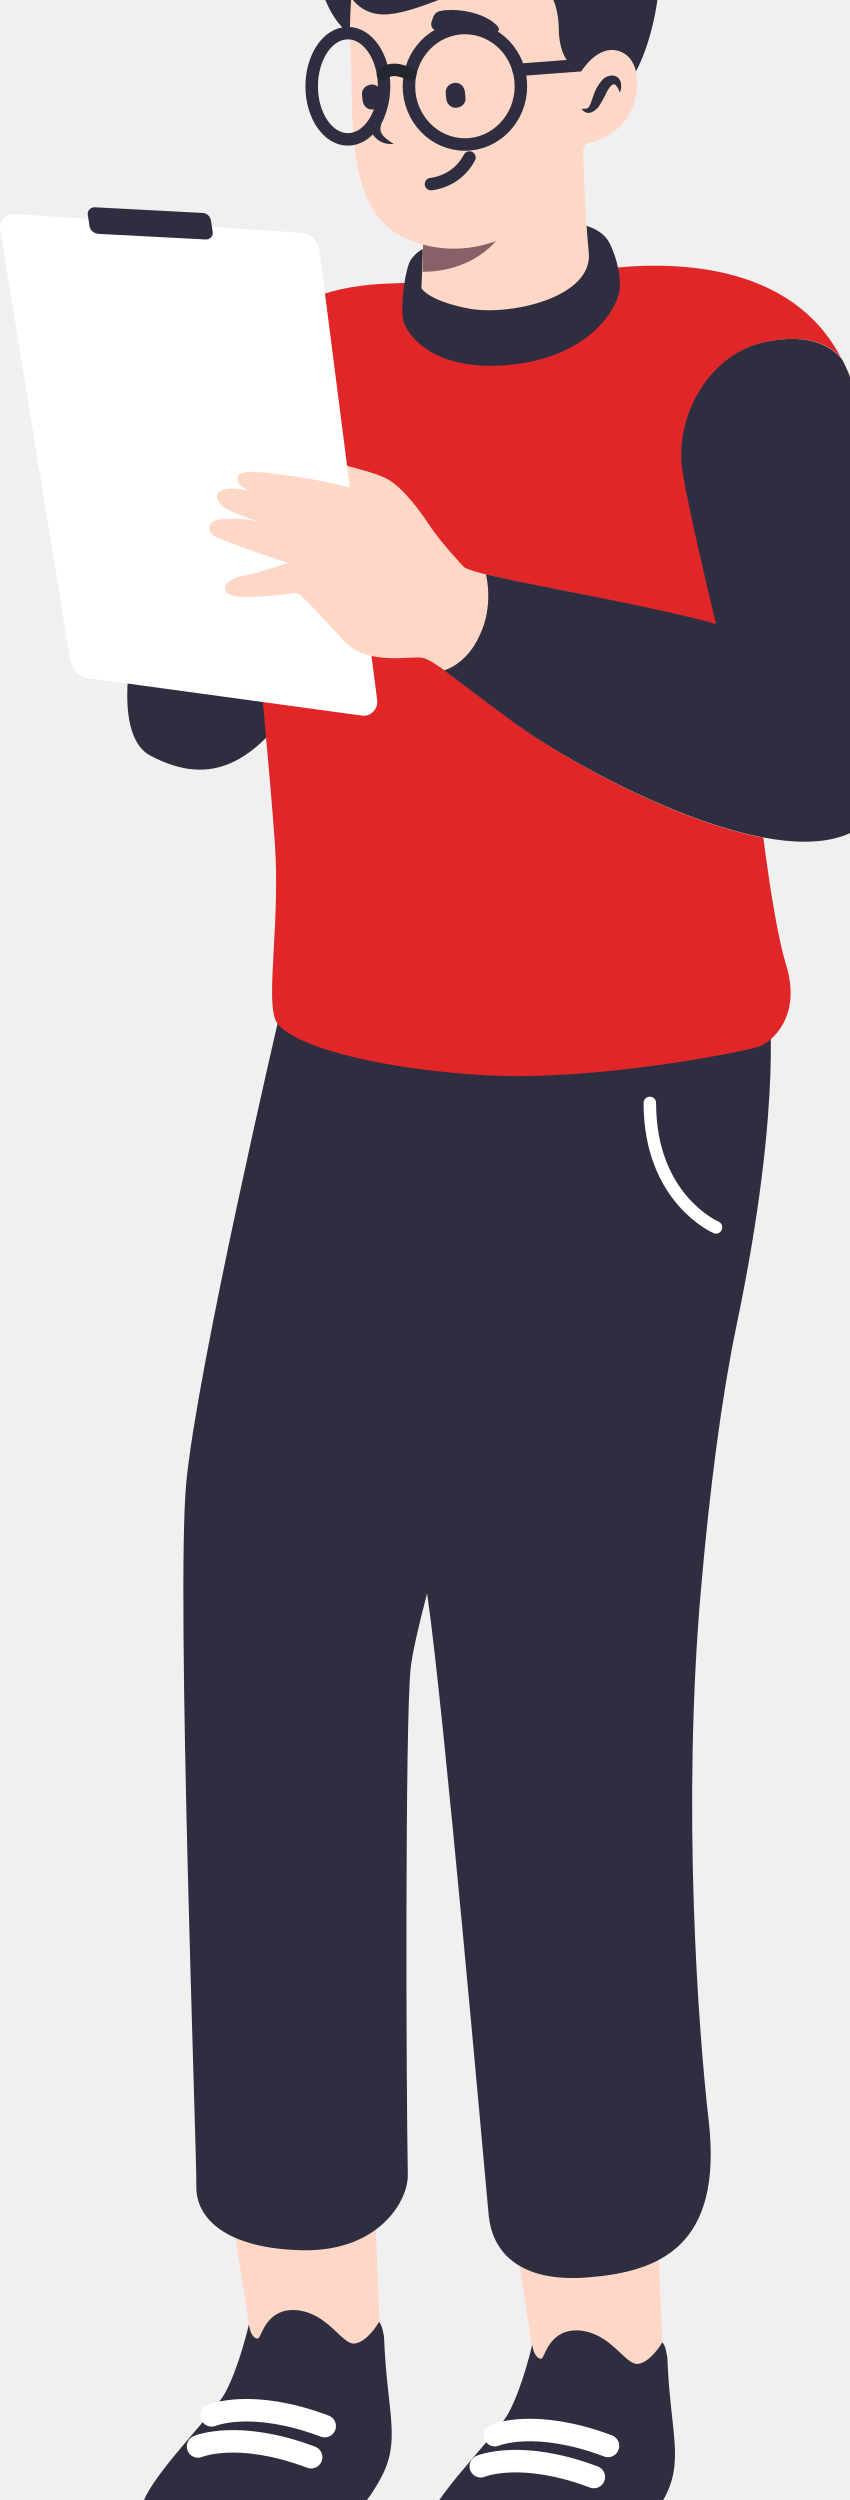
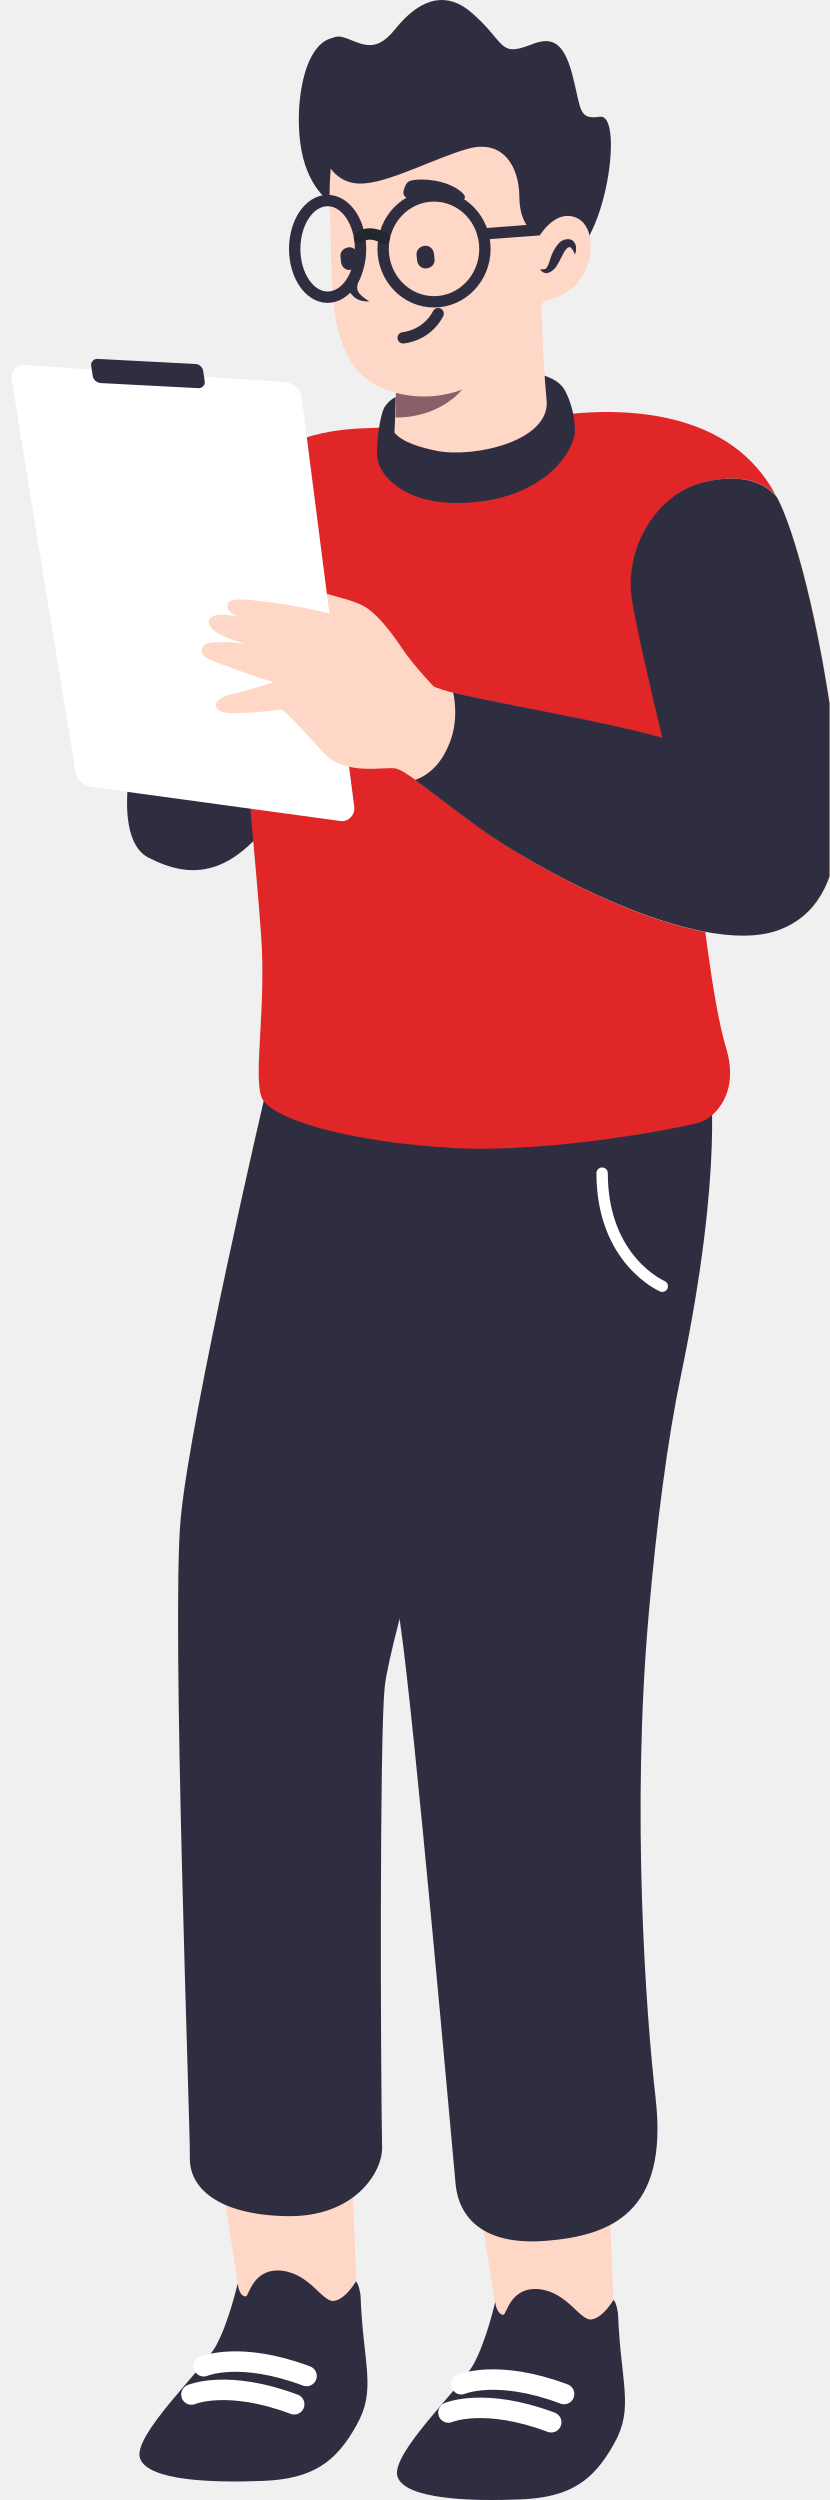
- <svg xmlns="http://www.w3.org/2000/svg" width="68" height="200" fill="none">
-   <path d="M19.552 29.247s-4.026 8.188-6.921 15.562c-2.895 7.373-3.393 14.204-.588 15.652 3.935 2.035 8.323 2.17 13.39-7.42 5.066-9.59 1.266-31.258-5.881-23.794z" fill="#2F2E41" />
-   <path d="M41.22 178.799c-.045.543 1.583 9.726 1.493 10.405-.136.678 6.921 2.442 10.314-.588 0 0-.498-11.988-.498-13.798 0-1.764-10.992-1.085-11.309 3.981z" fill="#FED7C6" />
-   <path d="M42.578 187.575s-.77 3.393-1.9 5.474c-1.131 2.081-7.374 7.916-6.695 9.907.678 1.99 6.423 2.171 10.857 1.99 4.433-.181 6.423-1.719 8.187-4.886 1.81-3.166.588-5.292.362-11.444 0 0-.136-1.041-.407-1.222 0 0-.905 1.583-1.945 1.719-1.04.091-2.081-2.397-4.614-2.669-2.534-.226-2.85 2.262-3.122 2.262-.316 0-.633-.407-.723-1.131z" fill="#2F2E41" />
-   <path d="M38.461 197.301s3.167-1.357 9.047.859m-7.916-3.347s3.166-1.357 9.047.86" stroke="#fff" stroke-width="1.8" stroke-miterlimit="10" stroke-linecap="round" stroke-linejoin="round" />
-   <path d="M18.602 177.216c-.045.543 1.584 9.726 1.493 10.404-.135.679 6.921 2.443 10.314-.588 0 0-.497-11.988-.497-13.797 0-1.764-11.038-1.086-11.31 3.981z" fill="#FED7C6" />
-   <path d="M19.914 185.947s-.769 3.392-1.9 5.473c-1.13 2.081-7.373 7.917-6.695 9.907.679 1.991 6.424 2.171 10.857 1.991 4.433-.181 6.424-1.719 8.188-4.886 1.81-3.167.588-5.293.362-11.445 0 0-.136-1.04-.407-1.221 0 0-.905 1.583-1.946 1.719-1.04.09-2.08-2.398-4.614-2.669-2.533-.226-2.85 2.262-3.121 2.262-.317.045-.633-.362-.724-1.131z" fill="#2F2E41" />
-   <path d="M15.843 195.718s3.166-1.357 9.047.859m-7.962-3.347s3.167-1.358 9.048.859" stroke="#fff" stroke-width="1.8" stroke-miterlimit="10" stroke-linecap="round" stroke-linejoin="round" />
-   <path d="M61.44 79.596s1.358 7.916-2.532 26.508c-1.177 5.655-2.127 13.028-2.805 20.764-1.583 17.642-.226 35.646.588 42.748 1.176 10.178-4.026 12.124-9.636 12.576-5.609.452-7.69-2.126-7.961-4.976-.272-2.85-3.619-40.849-4.886-49.444-1.311-8.594-1.402-20.356-.995-22.075.407-1.719-4.478-1.357-2.443-22.618 1.99-21.352 29.042-9.138 30.67-3.483z" fill="#2F2E41" />
-   <path d="M22.492 80.636s-6.785 29.042-7.6 38.089c-.814 9.048.86 53.425.815 56.094-.09 2.669 2.398 5.066 8.46 5.202 6.06.135 8.504-3.891 8.458-6.062-.135-7.238-.226-36.053.227-40.487.452-4.433 7.056-26.237 8.368-28.318 1.312-2.126 4.207-17.732-1.492-20.446-5.7-2.715-14.657-6.786-17.236-4.072z" fill="#2F2E41" />
-   <path d="M31.042 22.688s11.58-.407 16.964-1.13c5.383-.724 15.425-.77 19.406 7.328 3.981 8.097-8.369 12.078-8.052 17.823.272 5.7 1.131 15.47 1.131 15.47s1.131 10.903 2.398 15.02c1.266 4.116-1.131 6.197-2.262 6.558-1.131.362-12.893 2.76-21.804 2.262-8.912-.497-16.195-2.533-16.828-4.523-.679-1.99.407-7.826 0-13.933s-1.583-16.783-1.583-20.854c0-4.072-1.99-14.385 0-18.638 1.99-4.252 6.785-5.247 10.63-5.383z" fill="#E02627" />
-   <path d="M46.241 17.893s1.855.271 2.488 1.493c.407.769.905 2.171.86 3.619-.045 1.447-2.217 5.428-8.505 6.152-6.333.724-8.55-2.352-8.82-3.528-.272-1.177.18-4.343.633-4.886.407-.588 1.085-1.176 3.347-1.447 2.217-.362 9.274-1.674 9.997-1.403z" fill="#2F2E41" />
-   <path d="M37.15 45.397s-1.855-1.945-2.805-3.393c-.95-1.448-2.217-3.03-3.257-3.619-1.04-.633-3.212-.995-3.8-1.312-.634-.316-1.267.815 0 1.855s.724 4.071 2.488 5.7c1.81 1.628 6.74 2.623 7.373.769z" fill="#FED7C6" />
-   <path d="M23.985 18.617L1.141 17.124A1.073 1.073 0 00.01 18.345l5.61 34.47c.135.77.723 1.358 1.492 1.448l21.85 2.986c.678.09 1.266-.498 1.22-1.176L25.57 20.155c-.046-.86-.724-1.493-1.584-1.538z" fill="#fff" />
-   <path d="M7.836 18.708l8.64.452c.317 0 .588-.271.543-.588l-.136-.905c-.045-.362-.362-.633-.678-.633l-8.64-.453c-.317 0-.589.272-.543.589l.135.904c.046.362.362.588.679.634z" fill="#2F2E41" />
-   <path d="M58.23 53.63s-2.85-11.445-3.574-15.833c-.724-4.388 2.035-9.273 6.288-10.36 4.975-1.22 6.513 1.403 6.513 1.403s1.99 3.484 3.981 14.43c1.99 10.948 3.122 21.126-3.98 23.614-7.103 2.488-21.669-5.61-26.328-9.092-4.66-3.438-6.378-4.931-7.283-5.157-.905-.227-4.479.723-6.379-1.403-1.9-2.126-3.528-3.8-3.709-3.8-.18 0-4.704.679-5.474.09-.859-.678.408-1.356 1.312-1.492.86-.136 3.484-.995 3.484-.995s-2.036-.633-3.484-1.176c-1.447-.588-2.94-.86-2.85-1.629.09-.814.996-.678 1.9-.724.905-.045 2.127.227 2.127.227s-2.489-.679-3.122-1.403c-.678-.769-.09-1.357 1.222-1.221 1.04.09 2.488.452 2.488.452s-2.534-.226-2.353-1.357c.136-.769 2.398-.362 3.89-.18 1.493.18 3.393.542 5.022.95 1.085.27 2.08.587 2.76.904 1.583.769 5.563 4.569 6.197 5.338.633.769 8.595 2.035 15.109 3.483C58.5 50.101 62.3 51.323 64.29 53.178l-6.062.452z" fill="#FED7C6" />
-   <path d="M35.52 53.63c1.132.814 2.85 2.171 5.565 4.162 4.66 3.438 19.225 11.535 26.327 9.092 7.057-2.488 5.926-12.666 3.981-23.613-1.99-10.947-3.98-14.43-3.98-14.43s-1.539-2.625-6.515-1.403c-4.207 1.04-7.011 5.926-6.288 10.36.453 2.758 1.765 8.368 2.67 12.122-1.584-.452-3.393-.86-5.474-1.311-4.614-.996-9.997-1.946-12.938-2.67.045.136.633 2.58-.497 4.886-1.04 2.352-2.85 2.805-2.85 2.805z" fill="#2F2E41" />
-   <path d="M46.604 10.791s.135 5.79.497 9.41c.362 3.618-6.378 5.11-9.635 4.478-3.257-.634-3.755-1.629-3.755-1.629s.272-4.885 0-6.65c-.271-1.764 12.847-7.509 12.893-5.609z" fill="#FED7C6" />
-   <path d="M33.801 21.738c.046-.723.046-1.673.046-2.623 2.76.135 5.202-2.398 7.192-4.479.543 4.343-3.212 7.148-7.238 7.102z" fill="#896068" />
-   <path d="M28.464 3.1s-2.262-1.175-2.94-4.885c-.68-3.754.135-9.228 2.668-9.861 2.579-.679.77 7.147 2.488 8.595C32.4-1.65 28.464 1.065 28.464 3.1z" fill="#2F2E41" />
-   <path d="M28.554-3.278s-.769 3.122-.497 7.69c.271 4.615-.634 12.395 4.388 14.657 5.02 2.262 11.67-.09 14.385-7.509 2.714-7.419 2.76-14.792-1.402-17.959-4.207-3.212-15.38-2.76-16.874 3.121z" fill="#FED7C6" />
-   <path d="M46.287 5.634s-1.538-.498-1.584-3.257c0-2.805-1.492-5.112-4.478-4.297-2.986.814-7.147 3.12-9.59 3.076-2.895-.09-3.8-3.212-4.026-7.057-.226-3.89 1.04-6.243 2.533-5.836 1.493.407 2.76 1.674 4.614-.678 2.533-3.167 4.795-3.076 6.605-1.584 3.166 2.67 2.443 4.072 5.338 2.94 1.673-.678 2.85-.497 3.664 2.625.814 3.12.497 3.98 2.443 3.709 1.99-.271.723 10.042-2.443 12.35-.045 0-2.488-2.217-3.076-1.99zm-15.561.769c-.181.498-.272.996-.407 1.448-.136.452-.272.95-.408 1.312-.09.226-.226.543-.226.86 0 .316.045.678.272.904.407.498.995.633 1.538.588-.453-.271-.86-.588-.996-.905-.135-.316-.045-.678.181-1.085a3.96 3.96 0 00.317-1.584 8.4 8.4 0 00-.271-1.538z" fill="#2F2E41" />
-   <path d="M35.114 2.468a.543.543 0 01-.588-.724c.135-.407.226-.77.678-.86.95-.226 2.986-.045 4.207.86 1.221.904.045 1.085-1.493.769a9.833 9.833 0 00-2.804-.045z" fill="#2F2E41" />
-   <path d="M37.194 11.56c-2.473 0-4.478-2.086-4.478-4.659s2.005-4.66 4.478-4.66c2.474 0 4.479 2.087 4.479 4.66s-2.005 4.66-4.479 4.66zm-9.364-.407c-1.598 0-2.895-1.903-2.895-4.252 0-2.348 1.297-4.252 2.896-4.252 1.598 0 2.895 1.904 2.895 4.252 0 2.349-1.297 4.252-2.895 4.252z" stroke="#2F2E41" stroke-miterlimit="10" stroke-linecap="round" stroke-linejoin="round" />
-   <path d="M30.635 5.951s.588-.814 2.172 0" stroke="#22272E" stroke-miterlimit="10" stroke-linecap="round" stroke-linejoin="round" />
-   <path d="M41.492 5.59l5.383-.408M34.48 14.727s2.036-.136 3.076-2.126" stroke="#2F2E41" stroke-miterlimit="10" stroke-linecap="round" stroke-linejoin="round" />
-   <path d="M36.516 8.62c-.408.045-.77-.272-.815-.724l-.045-.452c-.045-.408.272-.77.724-.815.407-.045.769.272.814.724l.045.452c.046.453-.271.77-.723.815zm-6.696.135c-.407.046-.768-.271-.814-.723l-.045-.453c-.045-.407.272-.769.724-.814.407-.045.769.271.814.724l.045.452a.828.828 0 01-.723.814z" fill="#2F2E41" />
-   <path d="M46.468 5.77s1.311-2.262 3.076-1.674c1.764.588 1.719 3.302.86 4.93-1.087 2.082-3.575 2.715-4.886 2.489" fill="#FED7C6" />
-   <path d="M49.59 7.398a1.29 1.29 0 00.09-.724c0-.135-.091-.271-.181-.407A.726.726 0 0049 6.041c-.317 0-.633.136-.814.362-.181.18-.317.407-.453.633-.226.407-.316.814-.452 1.176-.09.181-.136.317-.226.407-.09.091-.317.091-.543.091.136.18.362.362.678.317.317-.09.498-.272.68-.453.27-.407.451-.769.632-1.13.181-.363.362-.634.543-.68.045 0 .09-.044.136 0 .045 0 .09.046.136.137.09.045.18.27.271.497z" fill="#2F2E41" />
-   <path d="M57.28 98.188s-5.293-2.262-5.293-9.952" stroke="#fff" stroke-miterlimit="10" stroke-linecap="round" stroke-linejoin="round" />
+ <svg xmlns="http://www.w3.org/2000/svg" width="73" height="220" fill="none">
+   <g clip-path="url(#clip0_3590_194185)">
+     <path d="M20.552 44.247s-4.026 8.188-6.921 15.562c-2.895 7.373-3.393 14.204-.588 15.651 3.935 2.036 8.323 2.172 13.39-7.418 5.066-9.59 1.266-31.259-5.881-23.795z" fill="#2F2E41" />
+     <path d="M42.22 193.799c-.045.543 1.583 9.726 1.493 10.405-.136.678 6.921 2.442 10.314-.588 0 0-.498-11.988-.498-13.798 0-1.764-10.992-1.085-11.309 3.981z" fill="#FED7C6" />
+     <path d="M43.578 202.575s-.77 3.393-1.9 5.474c-1.131 2.081-7.374 7.916-6.695 9.907.678 1.99 6.423 2.171 10.857 1.99 4.433-.181 6.423-1.719 8.187-4.886 1.81-3.166.588-5.292.362-11.444 0 0-.136-1.041-.407-1.222 0 0-.905 1.583-1.945 1.719-1.04.091-2.081-2.397-4.614-2.669-2.534-.226-2.85 2.262-3.122 2.262-.316 0-.633-.407-.723-1.131z" fill="#2F2E41" />
+     <path d="M39.461 212.301s3.167-1.357 9.047.859m-7.916-3.347s3.166-1.357 9.047.86" stroke="#fff" stroke-width="1.8" stroke-miterlimit="10" stroke-linecap="round" stroke-linejoin="round" />
+     <path d="M19.602 192.216c-.045.543 1.584 9.726 1.493 10.404-.135.679 6.921 2.443 10.314-.588 0 0-.497-11.988-.497-13.797 0-1.764-11.038-1.086-11.31 3.981z" fill="#FED7C6" />
+     <path d="M20.914 200.947s-.769 3.392-1.9 5.473c-1.13 2.081-7.373 7.917-6.695 9.907.679 1.991 6.424 2.171 10.857 1.991 4.433-.181 6.424-1.719 8.188-4.886 1.81-3.167.588-5.293.362-11.445 0 0-.136-1.04-.407-1.221 0 0-.905 1.583-1.946 1.719-1.04.09-2.08-2.398-4.614-2.669-2.533-.226-2.85 2.262-3.121 2.262-.317.045-.633-.362-.724-1.131z" fill="#2F2E41" />
+     <path d="M16.843 210.718s3.166-1.357 9.047.859m-7.962-3.347s3.167-1.358 9.048.859" stroke="#fff" stroke-width="1.8" stroke-miterlimit="10" stroke-linecap="round" stroke-linejoin="round" />
+     <path d="M62.44 94.596s1.358 7.916-2.532 26.508c-1.177 5.655-2.127 13.028-2.805 20.764-1.583 17.642-.226 35.646.588 42.748 1.176 10.178-4.026 12.124-9.636 12.576-5.609.452-7.69-2.126-7.961-4.976-.272-2.85-3.619-40.849-4.886-49.444-1.311-8.594-1.402-20.356-.995-22.075.407-1.719-4.478-1.357-2.443-22.618 1.99-21.352 29.042-9.138 30.67-3.483z" fill="#2F2E41" />
+     <path d="M23.492 95.636s-6.785 29.042-7.6 38.089c-.814 9.048.86 53.425.815 56.094-.09 2.669 2.398 5.066 8.46 5.202 6.06.135 8.504-3.891 8.458-6.062-.135-7.238-.226-36.053.227-40.487.452-4.433 7.056-26.237 8.368-28.318 1.312-2.126 4.207-17.732-1.492-20.446-5.7-2.715-14.657-6.786-17.236-4.072z" fill="#2F2E41" />
+     <path d="M32.042 37.688s11.58-.407 16.964-1.13c5.383-.724 15.425-.77 19.406 7.328 3.981 8.097-8.369 12.078-8.052 17.823.272 5.7 1.131 15.47 1.131 15.47s1.131 10.903 2.398 15.02c1.266 4.116-1.131 6.197-2.262 6.558-1.131.362-12.893 2.76-21.804 2.262-8.912-.497-16.195-2.533-16.828-4.523-.679-1.99.407-7.826 0-13.933s-1.583-16.783-1.583-20.854c0-4.072-1.99-14.385 0-18.638 1.99-4.252 6.785-5.247 10.63-5.383z" fill="#E02627" />
+     <path d="M47.241 32.893s1.855.271 2.488 1.493c.407.769.905 2.171.86 3.619-.045 1.447-2.217 5.428-8.505 6.152-6.333.724-8.55-2.352-8.82-3.528-.272-1.177.18-4.343.633-4.886.407-.588 1.085-1.176 3.347-1.448 2.217-.361 9.274-1.673 9.997-1.402z" fill="#2F2E41" />
+     <path d="M38.15 60.397s-1.855-1.945-2.805-3.393c-.95-1.448-2.217-3.03-3.257-3.619-1.04-.633-3.212-.995-3.8-1.312-.634-.316-1.267.815 0 1.855s.724 4.071 2.488 5.7c1.81 1.628 6.74 2.623 7.373.769z" fill="#FED7C6" />
+     <path d="M24.985 33.617L2.141 32.124a1.073 1.073 0 00-1.131 1.221l5.61 34.47c.135.77.723 1.358 1.492 1.448l21.85 2.986c.678.09 1.266-.498 1.22-1.176L26.57 35.155c-.046-.86-.724-1.493-1.584-1.538z" fill="#fff" />
+     <path d="M8.836 33.708l8.64.452c.317 0 .588-.271.543-.588l-.136-.905c-.045-.362-.362-.633-.678-.633l-8.64-.453c-.317 0-.589.272-.543.589l.135.904c.046.362.362.588.679.634z" fill="#2F2E41" />
+     <path d="M59.23 68.63s-2.85-11.445-3.574-15.833c-.724-4.388 2.035-9.273 6.288-10.36 4.975-1.22 6.513 1.403 6.513 1.403s1.99 3.483 3.981 14.43c1.99 10.948 3.122 21.126-3.98 23.614-7.103 2.488-21.669-5.61-26.328-9.092-4.66-3.438-6.378-4.931-7.283-5.157-.905-.227-4.479.723-6.379-1.403-1.9-2.126-3.528-3.8-3.709-3.8-.18 0-4.704.679-5.474.09-.859-.678.408-1.356 1.312-1.492.86-.136 3.484-.995 3.484-.995s-2.036-.633-3.484-1.176c-1.447-.588-2.94-.86-2.85-1.629.09-.814.996-.678 1.9-.724.905-.045 2.127.227 2.127.227s-2.489-.679-3.122-1.403c-.678-.769-.09-1.357 1.222-1.221 1.04.09 2.488.452 2.488.452s-2.534-.226-2.353-1.357c.136-.769 2.398-.362 3.89-.18 1.493.18 3.393.542 5.022.95 1.085.27 2.08.587 2.76.904 1.583.769 5.563 4.569 6.197 5.338.633.769 8.595 2.035 15.109 3.483C59.5 65.101 63.3 66.323 65.29 68.177l-6.062.453z" fill="#FED7C6" />
+     <path d="M36.52 68.63c1.132.814 2.85 2.171 5.565 4.162 4.66 3.438 19.225 11.535 26.327 9.092 7.057-2.488 5.926-12.666 3.981-23.613-1.99-10.947-3.98-14.43-3.98-14.43s-1.539-2.624-6.515-1.403c-4.207 1.04-7.011 5.926-6.288 10.36.453 2.758 1.765 8.368 2.67 12.122-1.584-.452-3.393-.86-5.474-1.311-4.614-.996-9.997-1.946-12.938-2.67.045.136.633 2.58-.497 4.886-1.04 2.352-2.85 2.805-2.85 2.805z" fill="#2F2E41" />
+     <path d="M47.604 25.791s.135 5.79.497 9.41c.362 3.618-6.378 5.11-9.635 4.478-3.257-.634-3.755-1.629-3.755-1.629s.272-4.885 0-6.65c-.271-1.764 12.847-7.509 12.893-5.609z" fill="#FED7C6" />
+     <path d="M34.801 36.738c.046-.723.046-1.673.046-2.623 2.76.135 5.202-2.398 7.192-4.479.543 4.343-3.212 7.148-7.238 7.102z" fill="#896068" />
+     <path d="M29.464 18.1s-2.262-1.176-2.94-4.885c-.68-3.754.135-9.228 2.668-9.861 2.579-.679.77 7.147 2.488 8.595 1.72 1.402-2.216 4.116-2.216 6.152z" fill="#2F2E41" />
+     <path d="M29.554 11.722s-.769 3.122-.497 7.69c.271 4.615-.634 12.395 4.388 14.657 5.02 2.262 11.67-.09 14.385-7.509 2.714-7.419 2.76-14.792-1.402-17.959-4.207-3.212-15.38-2.76-16.874 3.121z" fill="#FED7C6" />
+     <path d="M47.287 20.634s-1.538-.497-1.584-3.257c0-2.805-1.492-5.112-4.478-4.297-2.986.814-7.147 3.12-9.59 3.076-2.895-.09-3.8-3.212-4.026-7.057-.226-3.89 1.04-6.243 2.533-5.836 1.493.407 2.76 1.674 4.614-.678C37.29-.582 39.551-.491 41.361 1c3.166 2.67 2.443 4.072 5.338 2.94 1.673-.678 2.85-.497 3.664 2.625.814 3.12.497 3.98 2.443 3.709 1.99-.271.723 10.042-2.443 12.35-.045 0-2.488-2.217-3.076-1.99zm-15.561.769c-.181.498-.272.995-.407 1.448-.136.452-.272.95-.408 1.312-.09.226-.226.543-.226.86 0 .316.045.678.272.904.407.498.995.633 1.538.588-.453-.271-.86-.588-.996-.905-.135-.316-.045-.678.181-1.085a3.96 3.96 0 00.317-1.584 8.4 8.4 0 00-.271-1.538z" fill="#2F2E41" />
+     <path d="M36.114 17.468a.543.543 0 01-.588-.724c.135-.407.226-.77.678-.86.95-.226 2.986-.045 4.207.86 1.221.904.045 1.085-1.493.769a9.834 9.834 0 00-2.804-.046z" fill="#2F2E41" />
+     <path d="M38.194 26.56c-2.473 0-4.478-2.086-4.478-4.659s2.005-4.66 4.478-4.66c2.474 0 4.479 2.087 4.479 4.66s-2.005 4.66-4.479 4.66zm-9.364-.407c-1.598 0-2.895-1.903-2.895-4.252 0-2.348 1.297-4.252 2.896-4.252 1.598 0 2.895 1.904 2.895 4.252 0 2.349-1.297 4.252-2.895 4.252z" stroke="#2F2E41" stroke-miterlimit="10" stroke-linecap="round" stroke-linejoin="round" />
+     <path d="M31.635 20.951s.588-.814 2.172 0" stroke="#22272E" stroke-miterlimit="10" stroke-linecap="round" stroke-linejoin="round" />
+     <path d="M42.492 20.59l5.383-.408M35.48 29.727s2.036-.136 3.076-2.126" stroke="#2F2E41" stroke-miterlimit="10" stroke-linecap="round" stroke-linejoin="round" />
+     <path d="M37.516 23.62c-.408.045-.77-.272-.815-.724l-.045-.452c-.045-.408.272-.77.724-.815.407-.045.769.272.814.724l.045.452c.046.453-.271.77-.723.815zm-6.696.135c-.407.046-.768-.271-.814-.723l-.045-.453c-.045-.407.272-.769.724-.814.407-.045.769.271.814.724l.045.452a.828.828 0 01-.723.814z" fill="#2F2E41" />
+     <path d="M47.468 20.77s1.311-2.262 3.076-1.674c1.764.588 1.719 3.302.86 4.93-1.087 2.082-3.575 2.715-4.886 2.489" fill="#FED7C6" />
+     <path d="M50.59 22.398c.09-.226.135-.452.09-.724 0-.135-.091-.271-.181-.407a.727.727 0 00-.498-.226c-.317 0-.633.136-.814.362-.181.18-.317.407-.453.633-.226.407-.316.814-.452 1.176-.09.181-.136.317-.226.407-.09.091-.317.091-.543.091.136.18.362.362.678.317.317-.09.498-.272.68-.453.27-.407.451-.769.632-1.13.181-.363.362-.634.543-.68.045 0 .09-.044.136 0 .045 0 .09.046.136.137.09.045.18.27.271.497z" fill="#2F2E41" />
+     <path d="M58.28 113.188s-5.293-2.262-5.293-9.952" stroke="#fff" stroke-miterlimit="10" stroke-linecap="round" stroke-linejoin="round" />
+   </g>
+   <defs>
+     <clipPath id="clip0_3590_194185">
+       <path fill="#fff" d="M0 0h73v220H0z" />
+     </clipPath>
+   </defs>
</svg>
